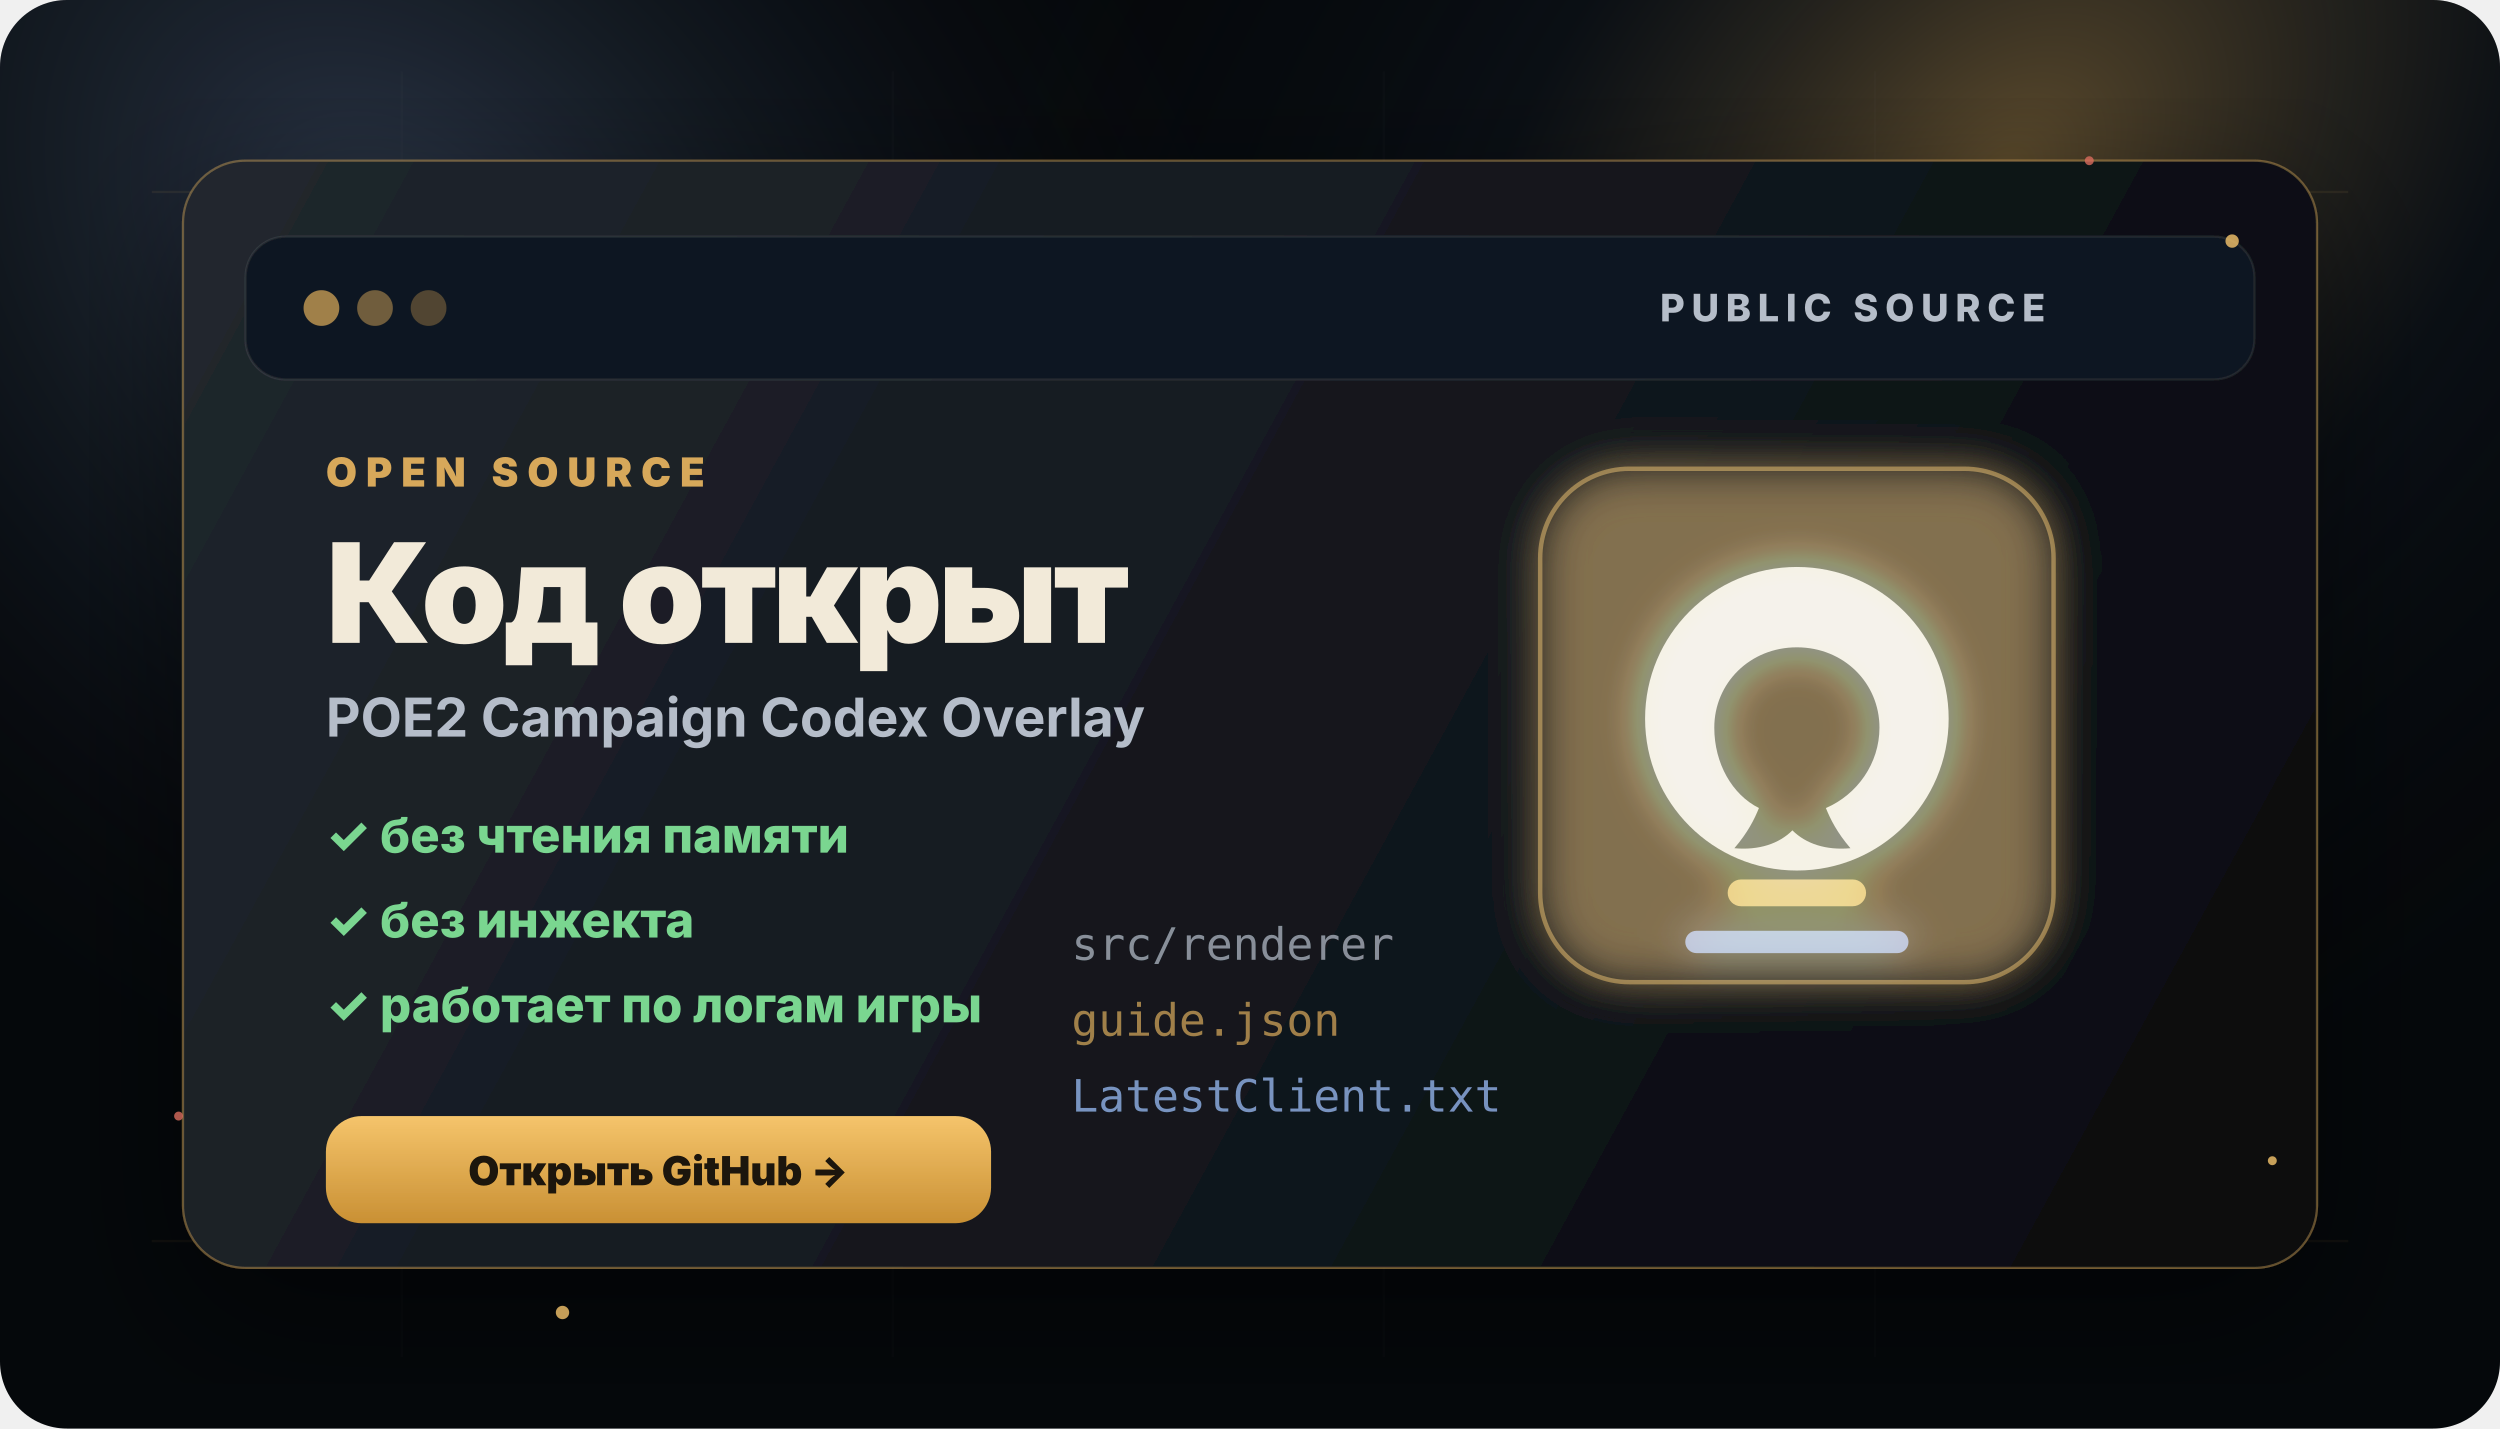
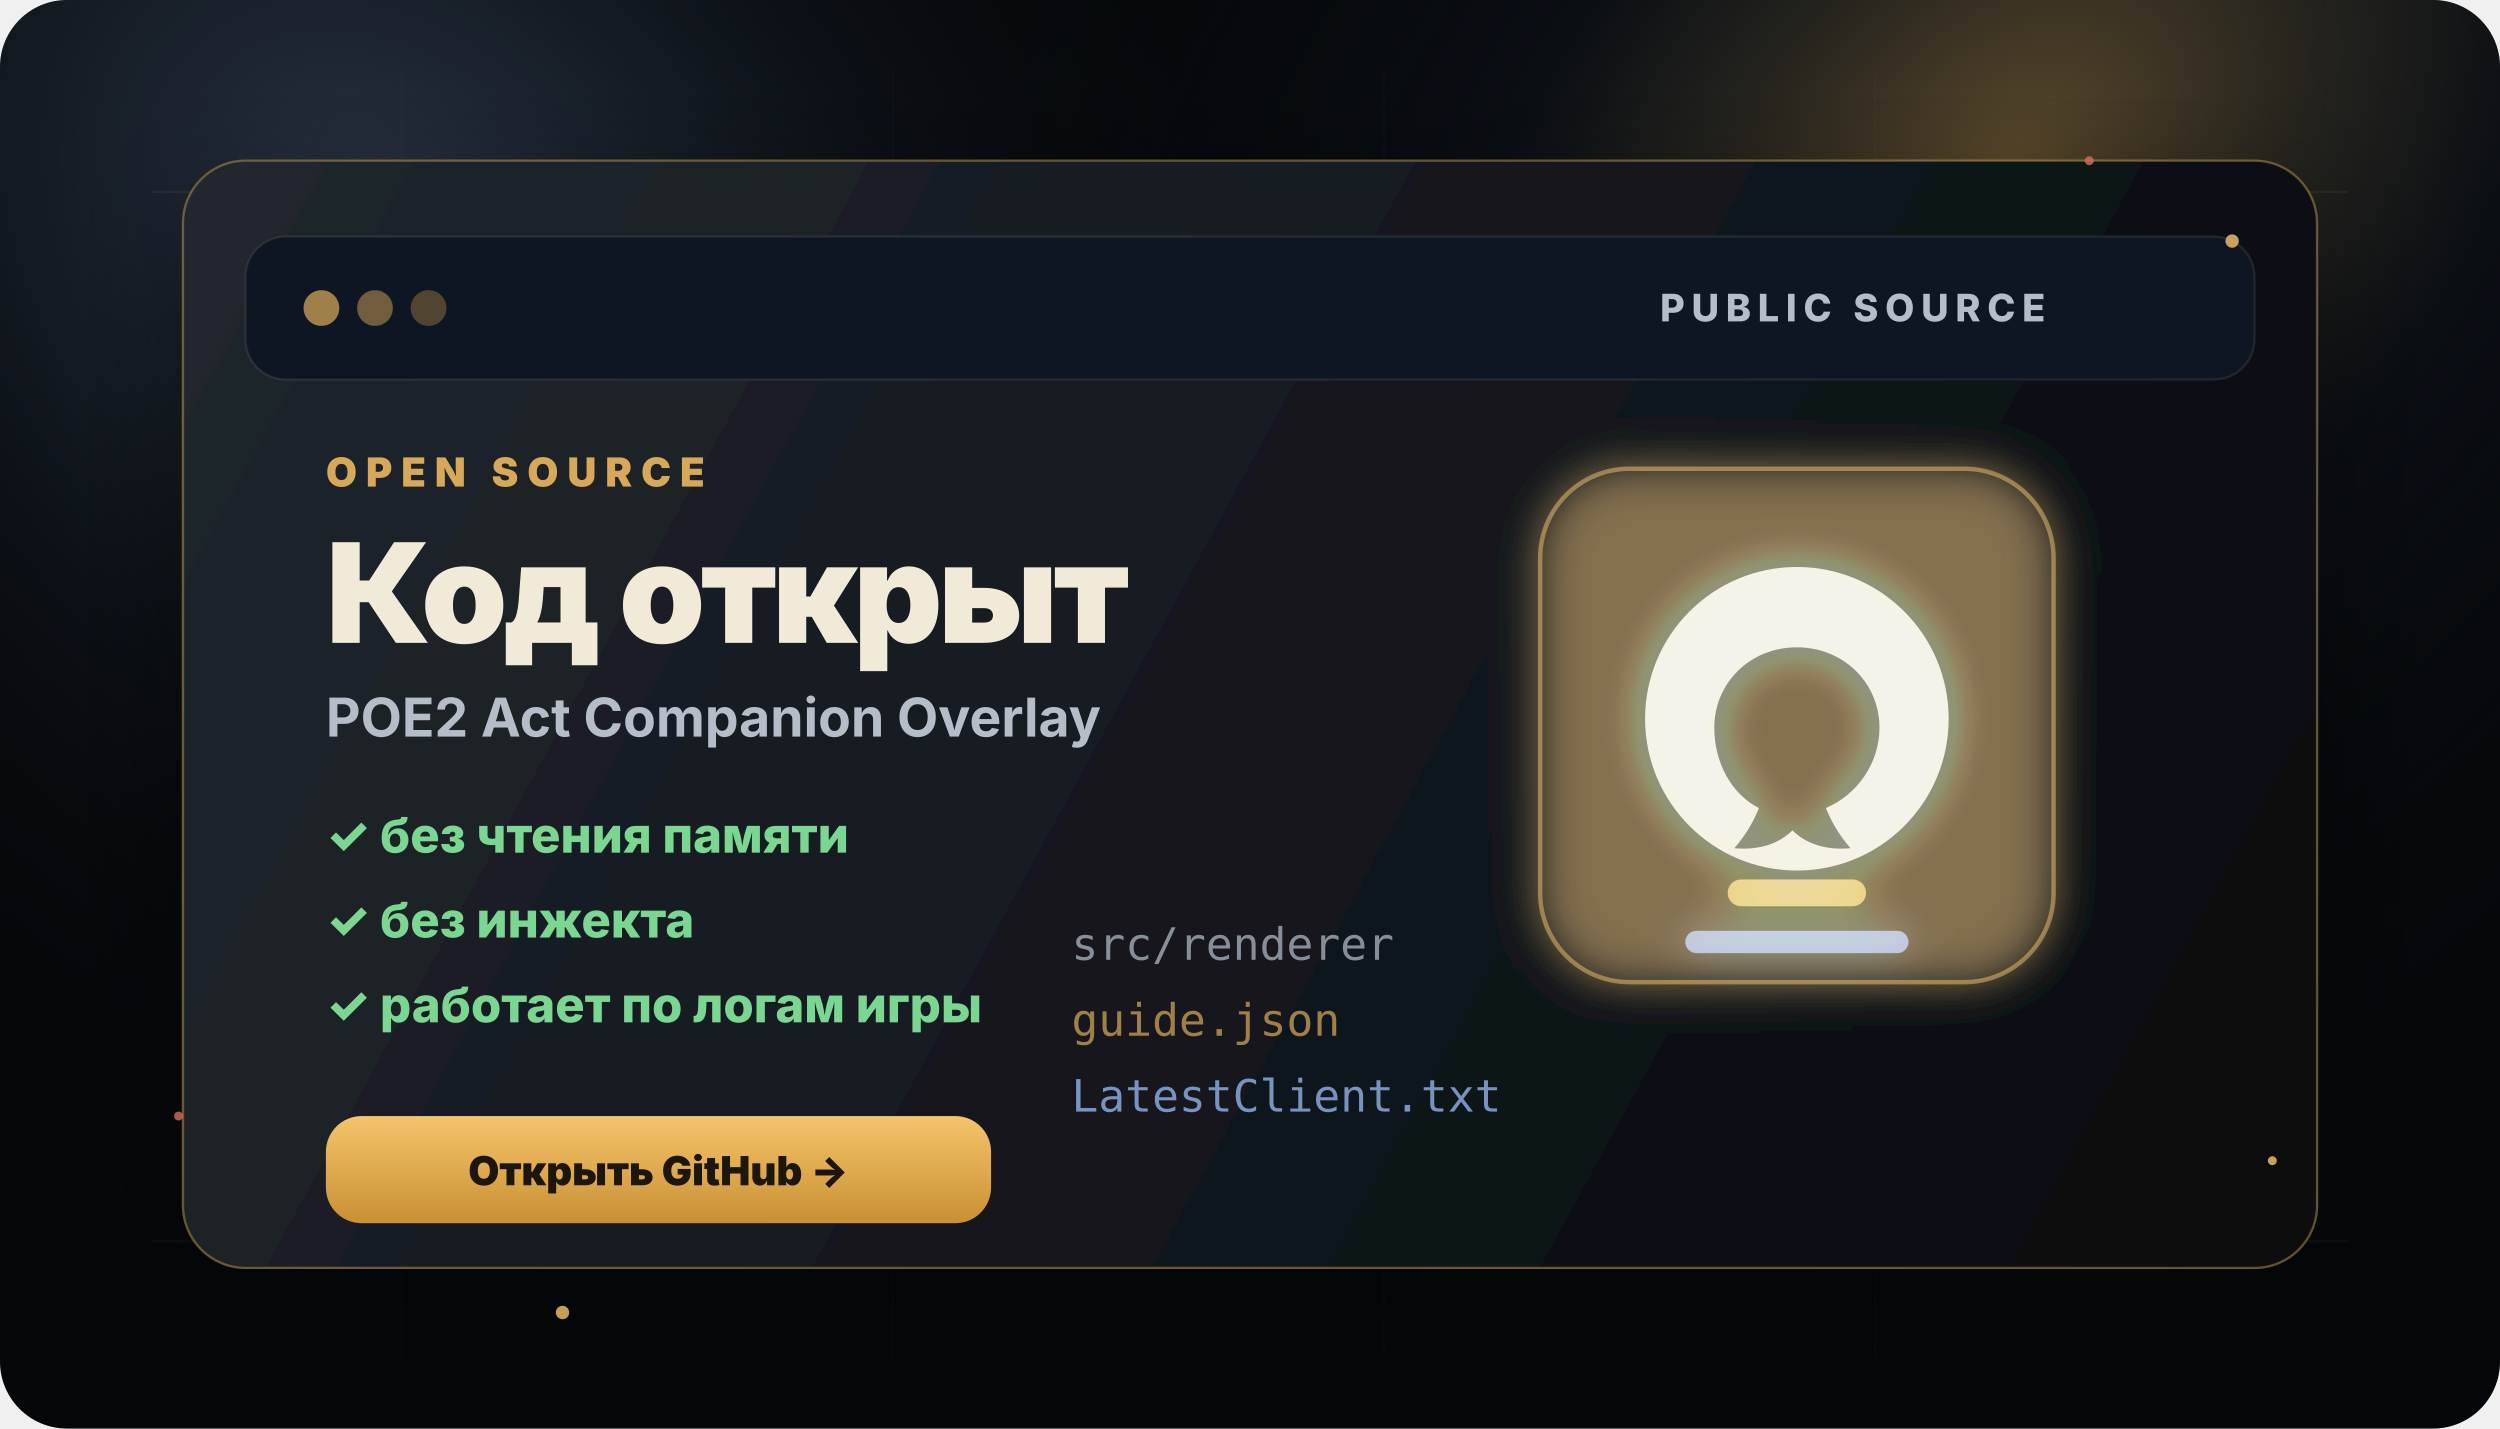
<svg xmlns="http://www.w3.org/2000/svg" width="1120" height="640" viewBox="0 0 1120 640" fill="none">
  <defs>
    <radialGradient id="g1" cx="0" cy="0" r="1" gradientUnits="userSpaceOnUse" gradientTransform="translate(900 80) rotate(136) scale(620 420)">
      <stop stop-color="#D7A85A" stop-opacity="0.42" />
      <stop offset="0.46" stop-color="#1B2633" stop-opacity="0.24" />
      <stop offset="1" stop-color="#05080B" stop-opacity="0" />
    </radialGradient>
    <radialGradient id="g2" cx="0" cy="0" r="1" gradientUnits="userSpaceOnUse" gradientTransform="translate(180 120) rotate(48) scale(500 360)">
      <stop stop-color="#9FC4FF" stop-opacity="0.26" />
      <stop offset="1" stop-color="#05080B" stop-opacity="0" />
    </radialGradient>
    <linearGradient id="panel" x1="120" y1="80" x2="1000" y2="560" gradientUnits="userSpaceOnUse">
      <stop stop-color="#20262D" />
      <stop offset="1" stop-color="#070A0F" />
    </linearGradient>
    <linearGradient id="gold" x1="0" y1="0" x2="0" y2="1">
      <stop stop-color="#F5C46B" />
      <stop offset="1" stop-color="#C99034" />
    </linearGradient>
    <filter id="shadow" x="40" y="20" width="1040" height="600" filterUnits="userSpaceOnUse" color-interpolation-filters="sRGB">
      <feDropShadow dx="0" dy="24" stdDeviation="34" flood-color="#000000" flood-opacity="0.5" />
    </filter>
    <filter id="glow" x="-40" y="-40" width="1200" height="720" filterUnits="userSpaceOnUse" color-interpolation-filters="sRGB">
      <feGaussianBlur stdDeviation="10" result="blur" />
      <feColorMatrix in="blur" type="matrix" values="1 0 0 0 0.843 0 1 0 0 0.659 0 0 1 0 0.353 0 0 0 0.55 0" />
      <feBlend in="SourceGraphic" mode="screen" />
    </filter>
  </defs>
  <rect width="1120" height="640" rx="30" fill="#05080B" />
  <rect width="1120" height="640" rx="30" fill="url(#g1)" />
  <rect width="1120" height="640" rx="30" fill="url(#g2)" />
  <g opacity="0.28">
    <path d="M68 86H1052" stroke="#D7A85A" stroke-opacity="0.32" />
    <path d="M68 556H1052" stroke="#D7A85A" stroke-opacity="0.22" />
    <path d="M180 32V608" stroke="#FFFFFF" stroke-opacity="0.04" />
    <path d="M400 32V608" stroke="#FFFFFF" stroke-opacity="0.04" />
    <path d="M620 32V608" stroke="#FFFFFF" stroke-opacity="0.04" />
    <path d="M840 32V608" stroke="#FFFFFF" stroke-opacity="0.04" />
  </g>
  <g filter="url(#shadow)">
    <rect x="82" y="72" width="956" height="496" rx="28" fill="url(#panel)" stroke="#D7A85A" stroke-opacity="0.42" />
    <rect x="110" y="106" width="900" height="64" rx="18" fill="#111820" stroke="#FFFFFF" stroke-opacity="0.08" />
    <circle cx="144" cy="138" r="8" fill="#D7A85A" fill-opacity="0.72" />
    <circle cx="168" cy="138" r="8" fill="#D7A85A" fill-opacity="0.48" />
    <circle cx="192" cy="138" r="8" fill="#D7A85A" fill-opacity="0.32" />
    <text x="830" y="144" text-anchor="middle" fill="#B5BDC9" font-family="Inter, Segoe UI, Arial, sans-serif" font-size="17" font-weight="800" letter-spacing="3">PUBLIC SOURCE</text>
    <g transform="translate(146 218)">
      <text x="0" y="0" fill="#D7A85A" font-family="Inter, Segoe UI, Arial, sans-serif" font-size="18" font-weight="900" letter-spacing="4">OPEN SOURCE</text>
      <text x="0" y="70" fill="#F2EAD9" font-family="Inter, Segoe UI, Arial, sans-serif" font-size="62" font-weight="900" letter-spacing="-2">Код открыт</text>
-       <text x="0" y="112" fill="#B5BDC9" font-family="Inter, Segoe UI, Arial, sans-serif" font-size="24" font-weight="700">POE2 Campaign Codex Overlay</text>
+       <text x="0" y="112" fill="#B5BDC9" font-family="Inter, Segoe UI, Arial, sans-serif" font-size="24" font-weight="700">POE2 Act Companion Overlay</text>
      <text x="0" y="164" fill="#7AD690" font-family="Inter, Segoe UI, Arial, sans-serif" font-size="22" font-weight="800">✓ без чтения памяти</text>
      <text x="0" y="202" fill="#7AD690" font-family="Inter, Segoe UI, Arial, sans-serif" font-size="22" font-weight="800">✓ без инжекта</text>
      <text x="0" y="240" fill="#7AD690" font-family="Inter, Segoe UI, Arial, sans-serif" font-size="22" font-weight="800">✓ работает по логам игры</text>
    </g>
    <g transform="translate(690 210)" filter="url(#glow)">
      <rect x="0" y="0" width="230" height="230" rx="40" fill="#0B1016" stroke="#D7A85A" stroke-opacity="0.55" stroke-width="2" />
      <circle cx="115" cy="112" r="68" fill="#F2EAD9" fill-opacity="0.96" />
      <path d="M78 116C78 96 94 80 115 80C136 80 152 96 152 116C152 132 142 146 128 152C130 157 133 163 139 170C128 171 119 168 113 162C107 168 98 171 87 170C93 163 96 157 98 152C86 146 78 132 78 116Z" fill="#0B1016" />
      <circle cx="94" cy="104" r="9" fill="#0B1016" />
      <circle cx="136" cy="104" r="9" fill="#0B1016" />
      <rect x="84" y="184" width="62" height="12" rx="6" fill="#D7A85A" />
      <rect x="65" y="207" width="100" height="10" rx="5" fill="#9FC4FF" fill-opacity="0.78" />
    </g>
    <g transform="translate(146 500)">
      <rect x="0" y="0" width="298" height="48" rx="16" fill="url(#gold)" />
      <text x="149" y="31" text-anchor="middle" fill="#1B1308" font-family="Inter, Segoe UI, Arial, sans-serif" font-size="18" font-weight="900">Открыть GitHub →</text>
    </g>
    <g opacity="0.72" transform="translate(480 430)">
      <text x="0" y="0" fill="#B5BDC9" font-family="Consolas, monospace" font-size="20">src/renderer</text>
      <text x="0" y="34" fill="#D7A85A" font-family="Consolas, monospace" font-size="20">guide.json</text>
      <text x="0" y="68" fill="#9FC4FF" font-family="Consolas, monospace" font-size="20">LatestClient.txt</text>
    </g>
  </g>
  <g opacity="0.8">
    <circle cx="1000" cy="108" r="3" fill="#F5C46B" />
    <circle cx="1018" cy="520" r="2" fill="#F5C46B" />
    <circle cx="80" cy="500" r="2" fill="#D86B5C" />
    <circle cx="936" cy="72" r="2" fill="#D86B5C" />
    <circle cx="252" cy="588" r="3" fill="#F5C46B" />
  </g>
</svg>
